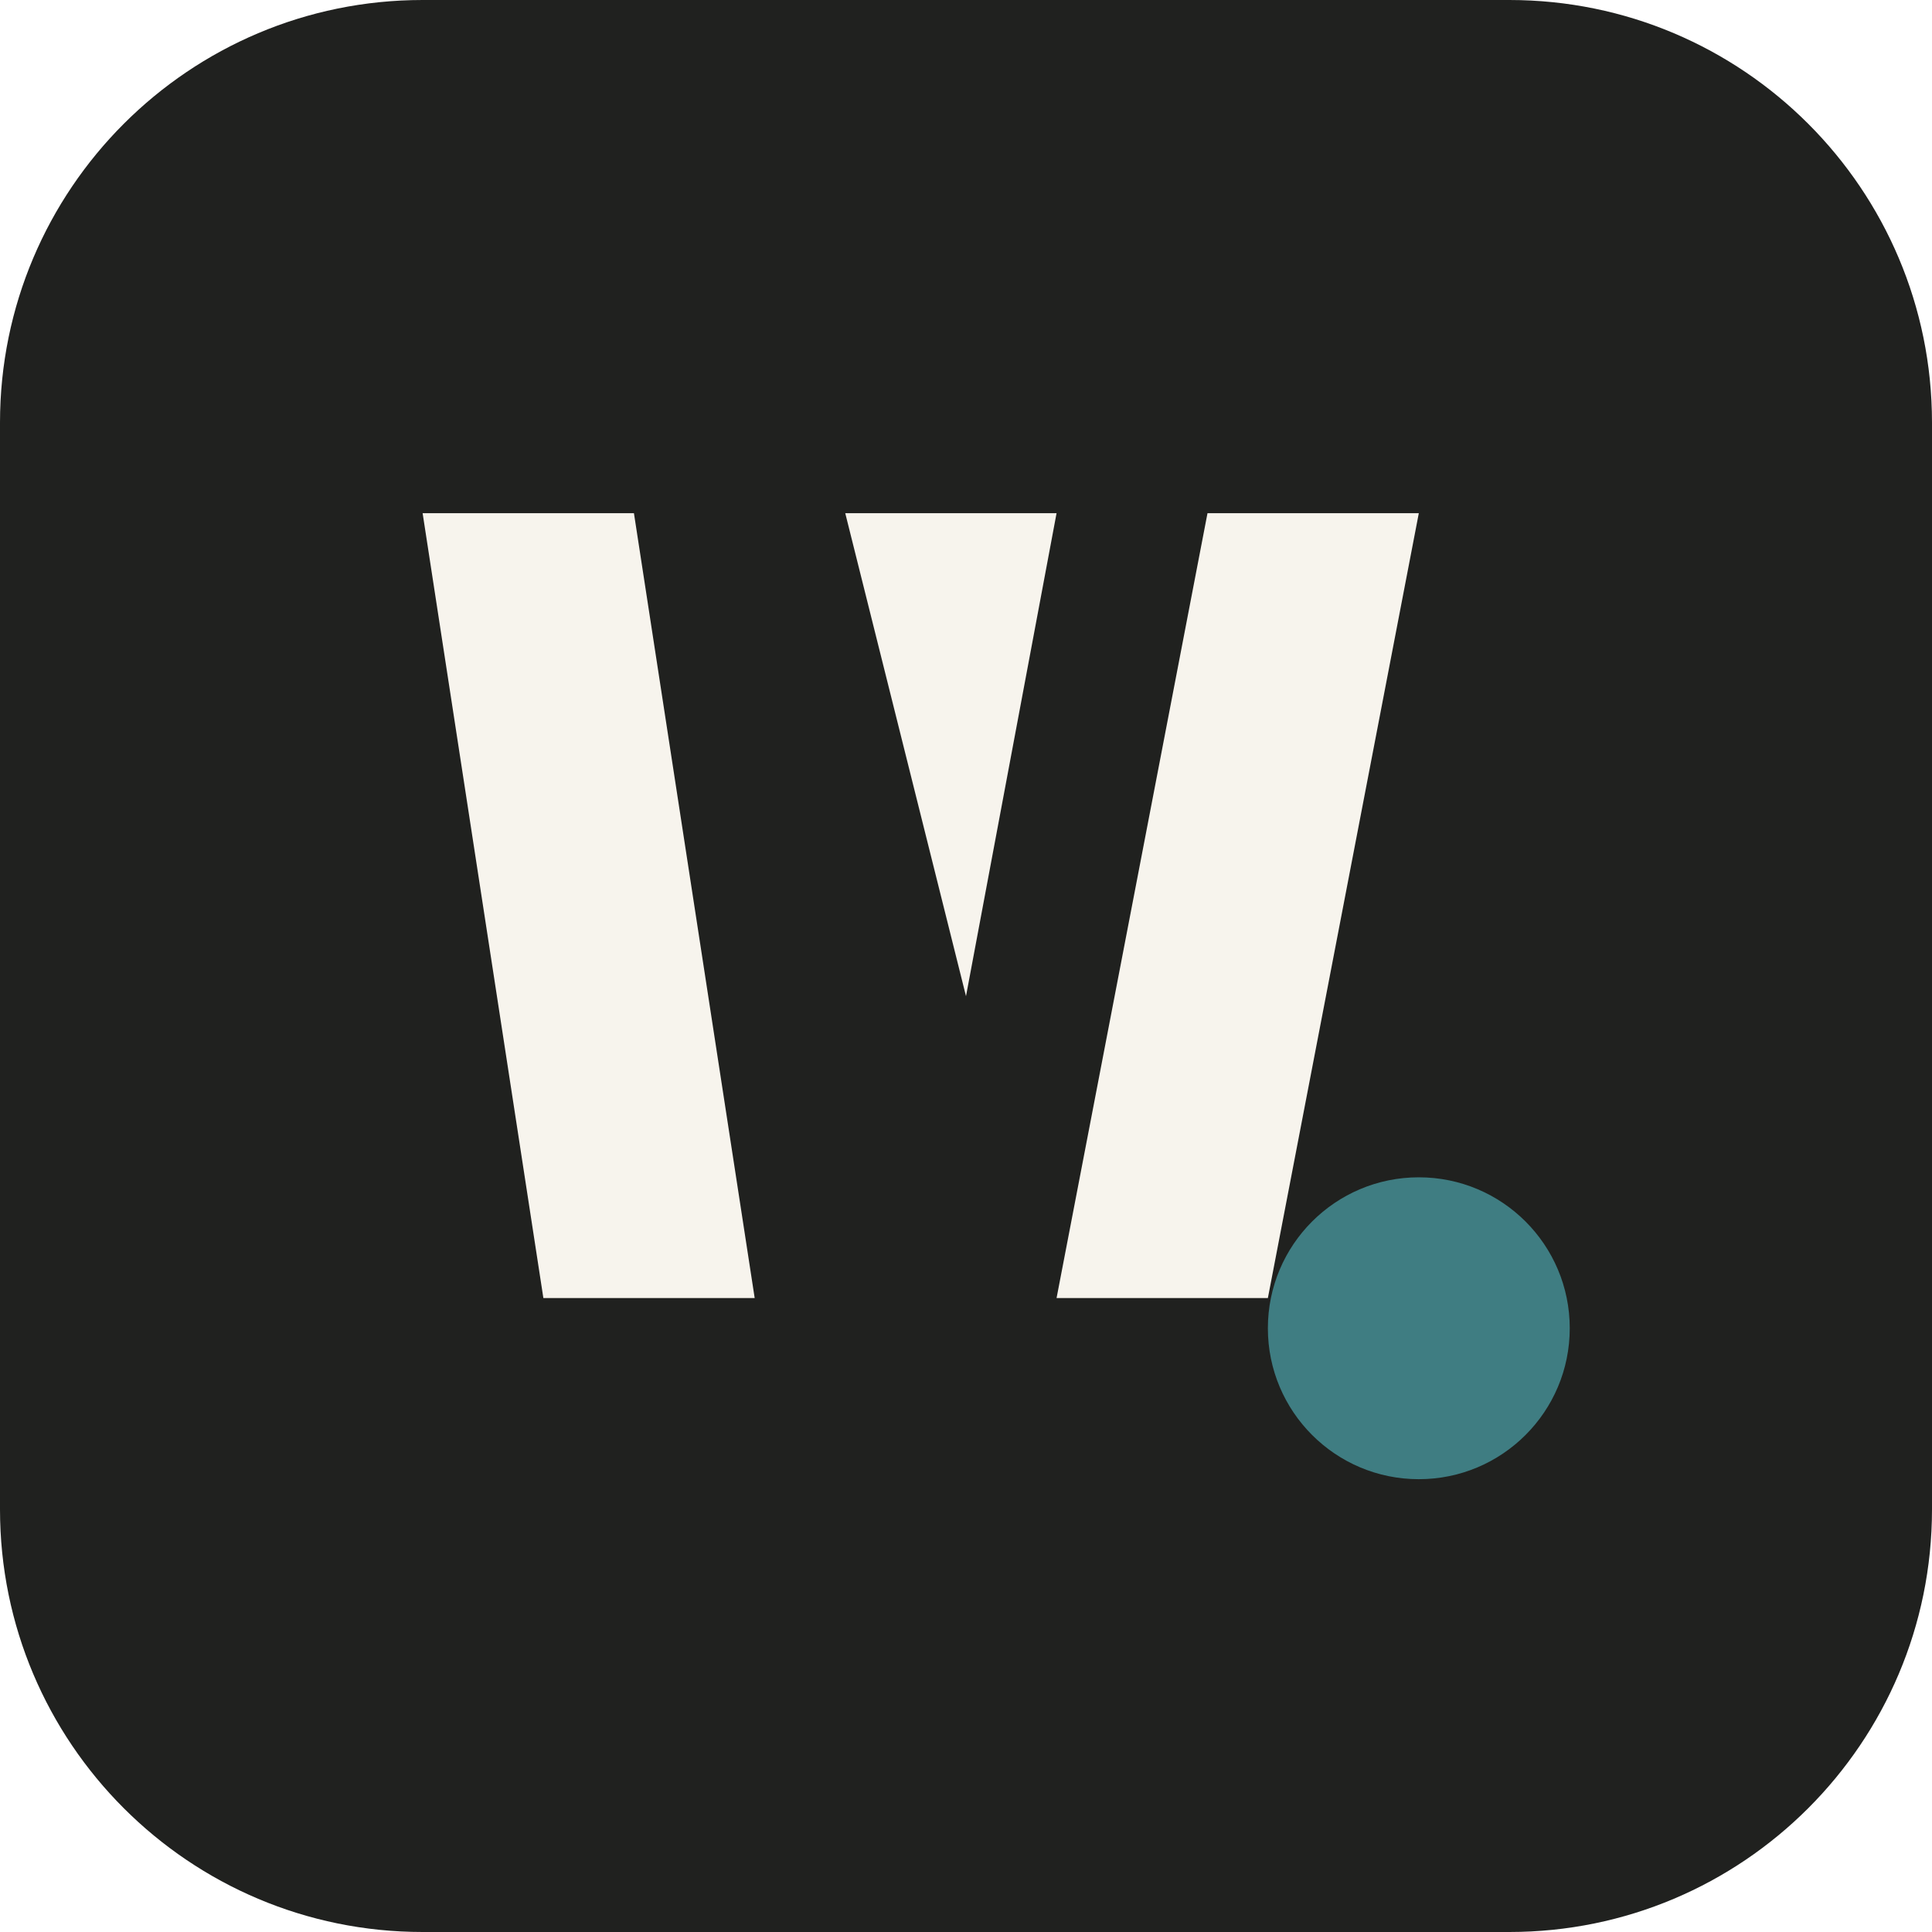
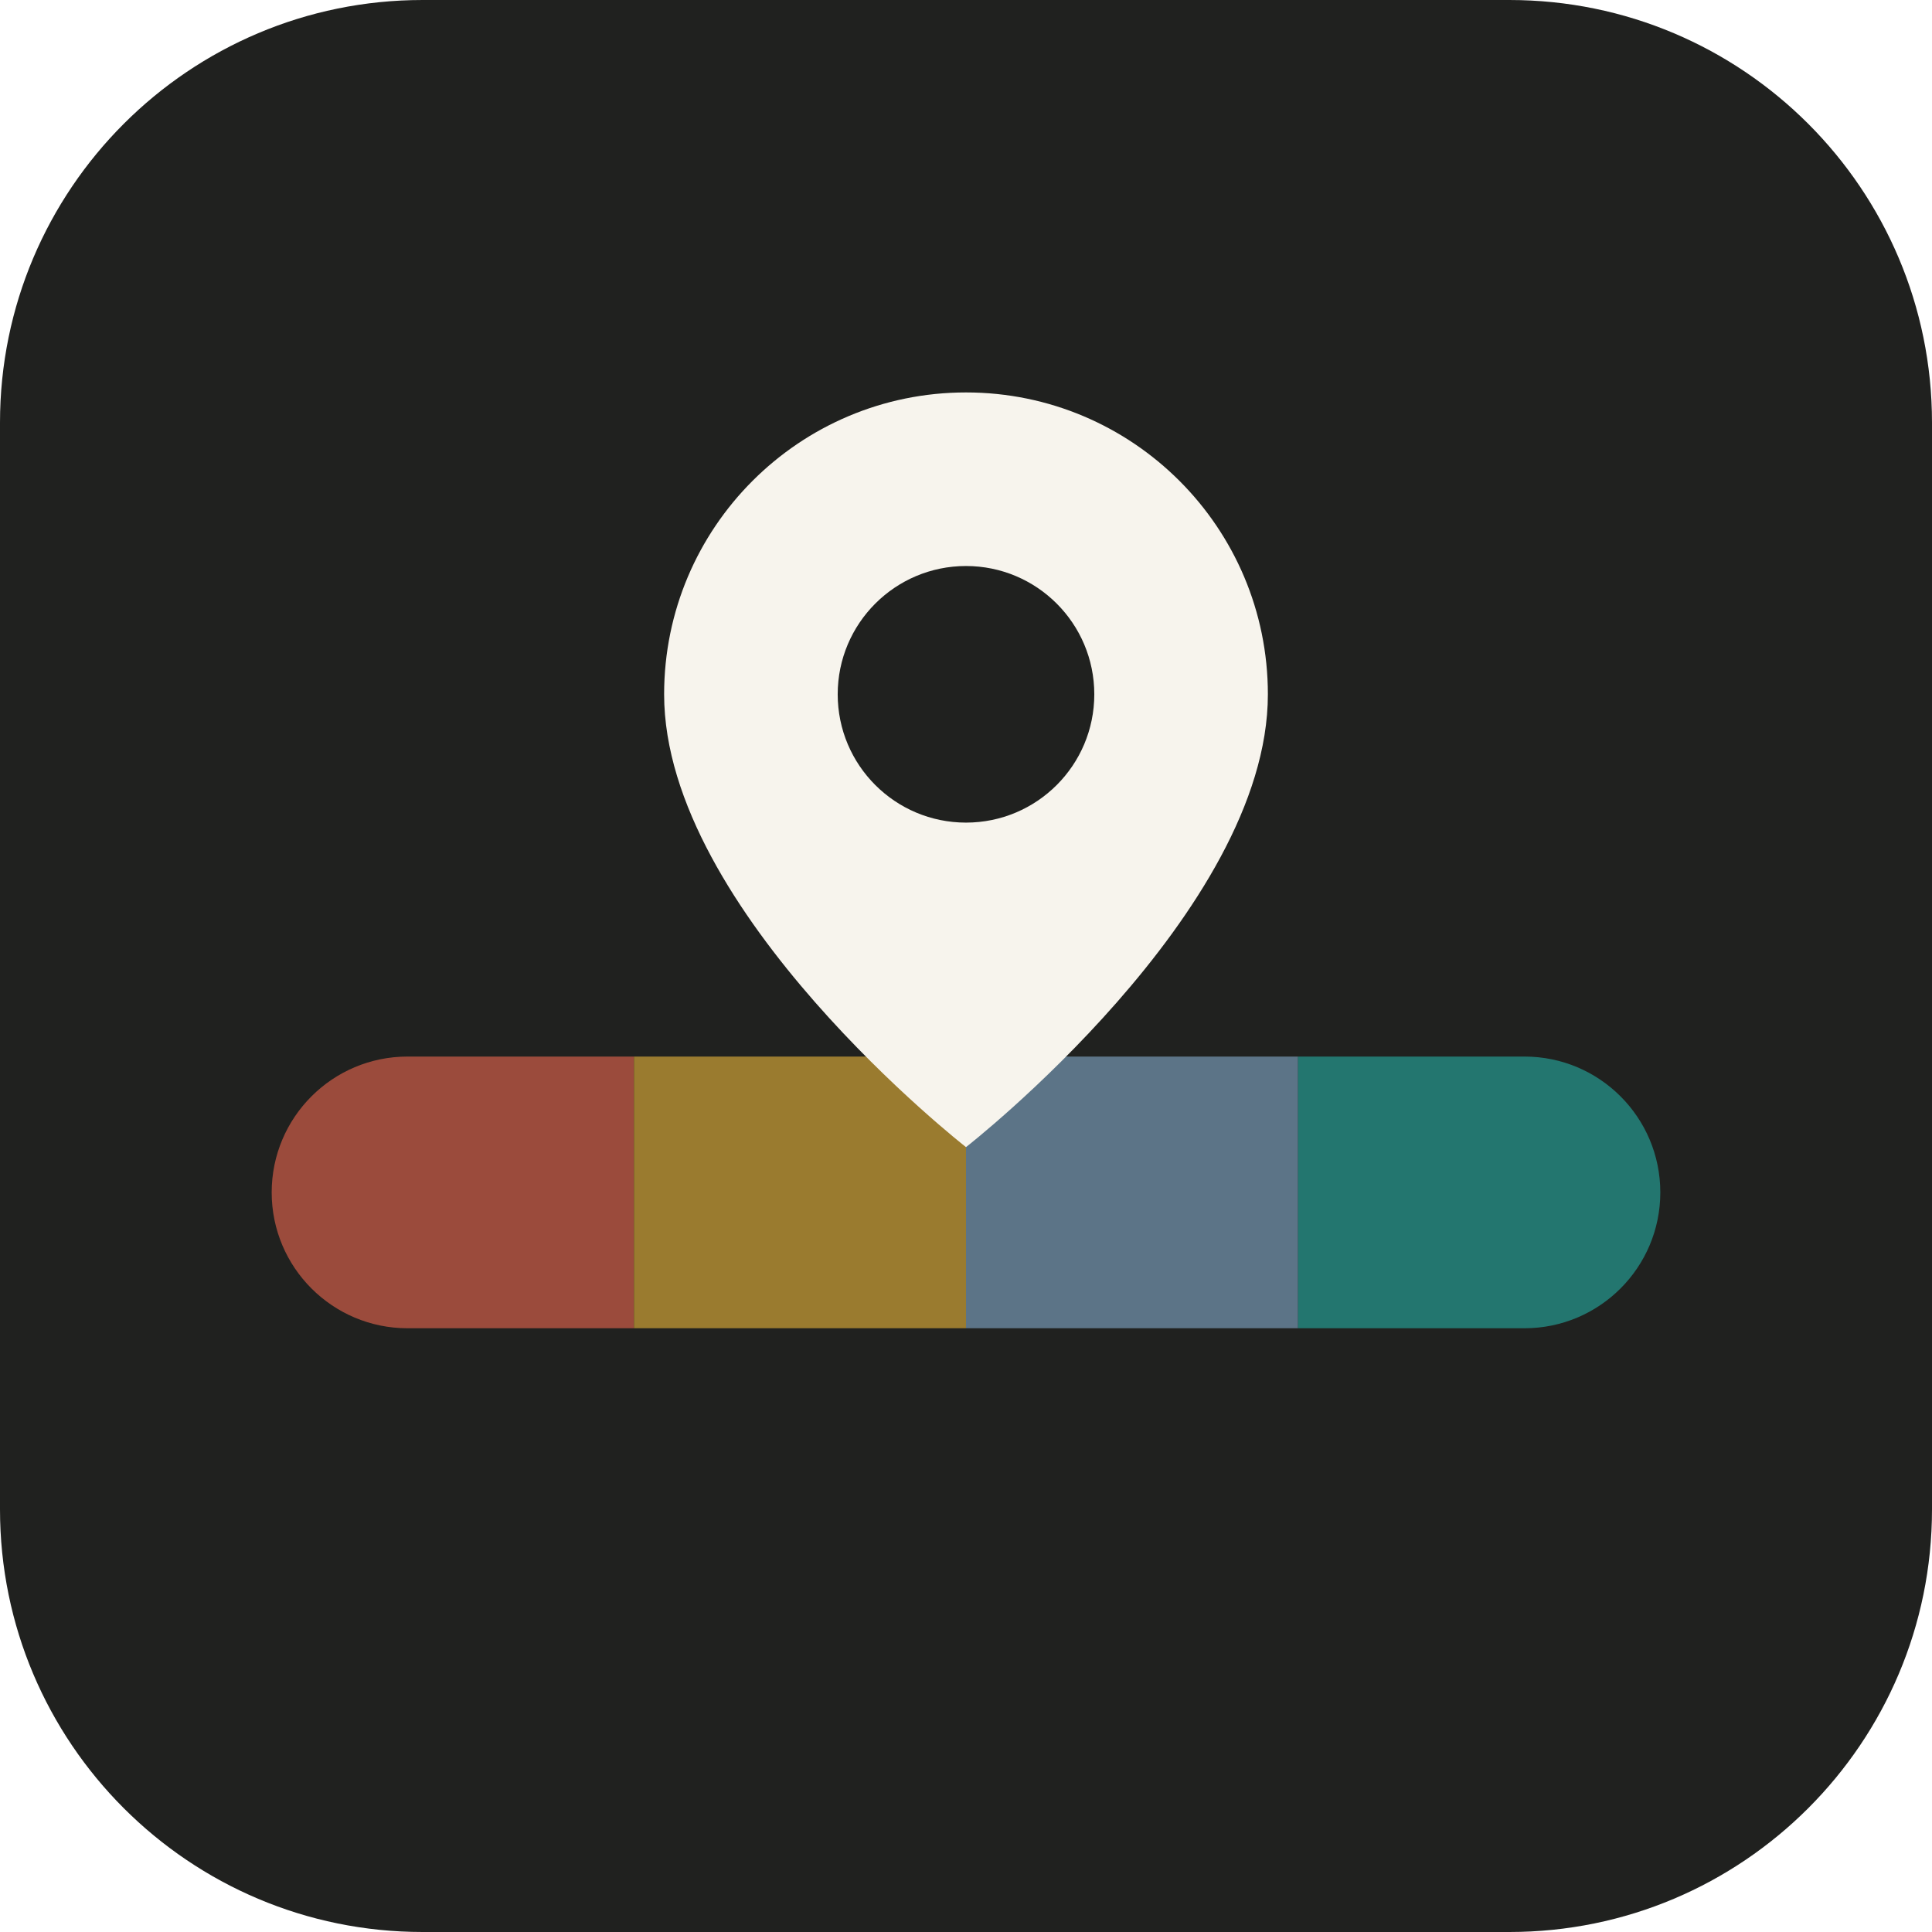
<svg xmlns="http://www.w3.org/2000/svg" viewBox="0 0 64 64">
  <rect width="64" height="64" rx="14" fill="#20211f" />
-   <path d="M14 17h7l4 26h-7L14 17Zm14 0h7l-3 16-4-16Zm12 0h7l-5 26h-7l5-26Z" fill="#f7f4ed" />
-   <circle cx="47" cy="44" r="5" fill="#3f7d82" />
+   <clipPath id="spectrum-track">
+     <rect x="9" y="35" width="46" height="9" rx="4.5" />
+   </clipPath>
+   <g clip-path="url(#spectrum-track)">
+     <path d="M9 35h12v9H9z" fill="#9b4b3c" />
+     <path d="M21 35h11v9H21z" fill="#9a7b2f" />
+     <path d="M32 35h11v9H32z" fill="#5c7487" />
+     <path d="M43 35h12v9H43z" fill="#23766f" />
+   </g>
+   <path d="M32 13a10 10 0 0 0-10 10c0 7.2 10 15 10 15s10-7.8 10-15a10 10 0 0 0-10-10Z" fill="#f7f4ed" />
+   <circle cx="32" cy="23" r="4.25" fill="#20211f" />
</svg>
